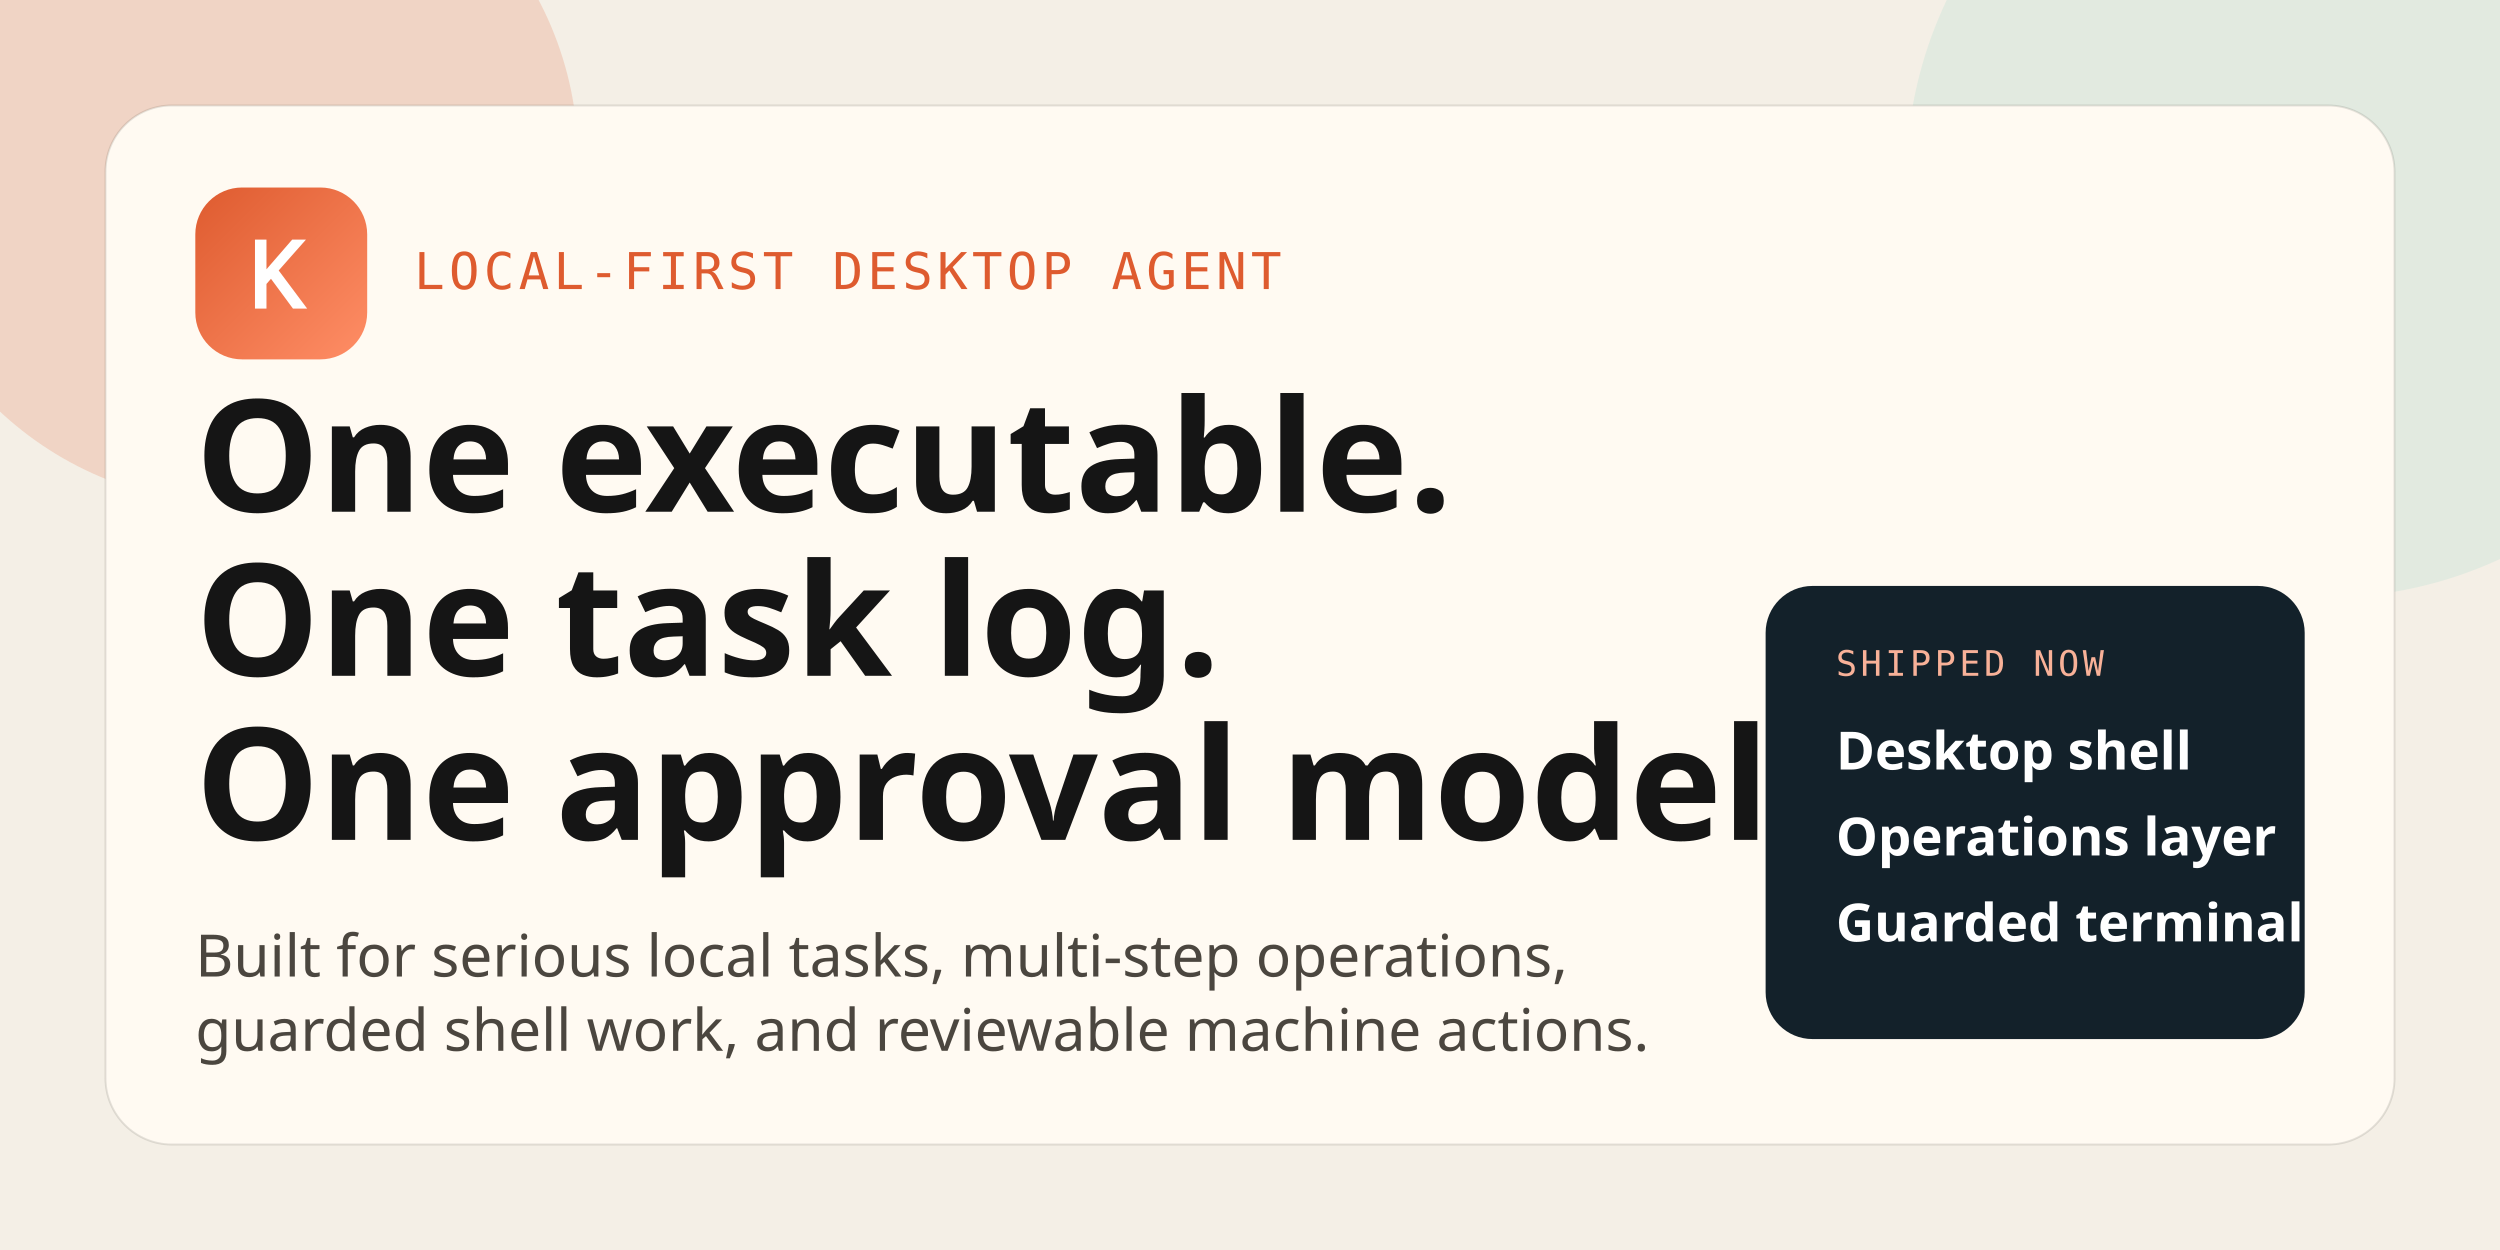
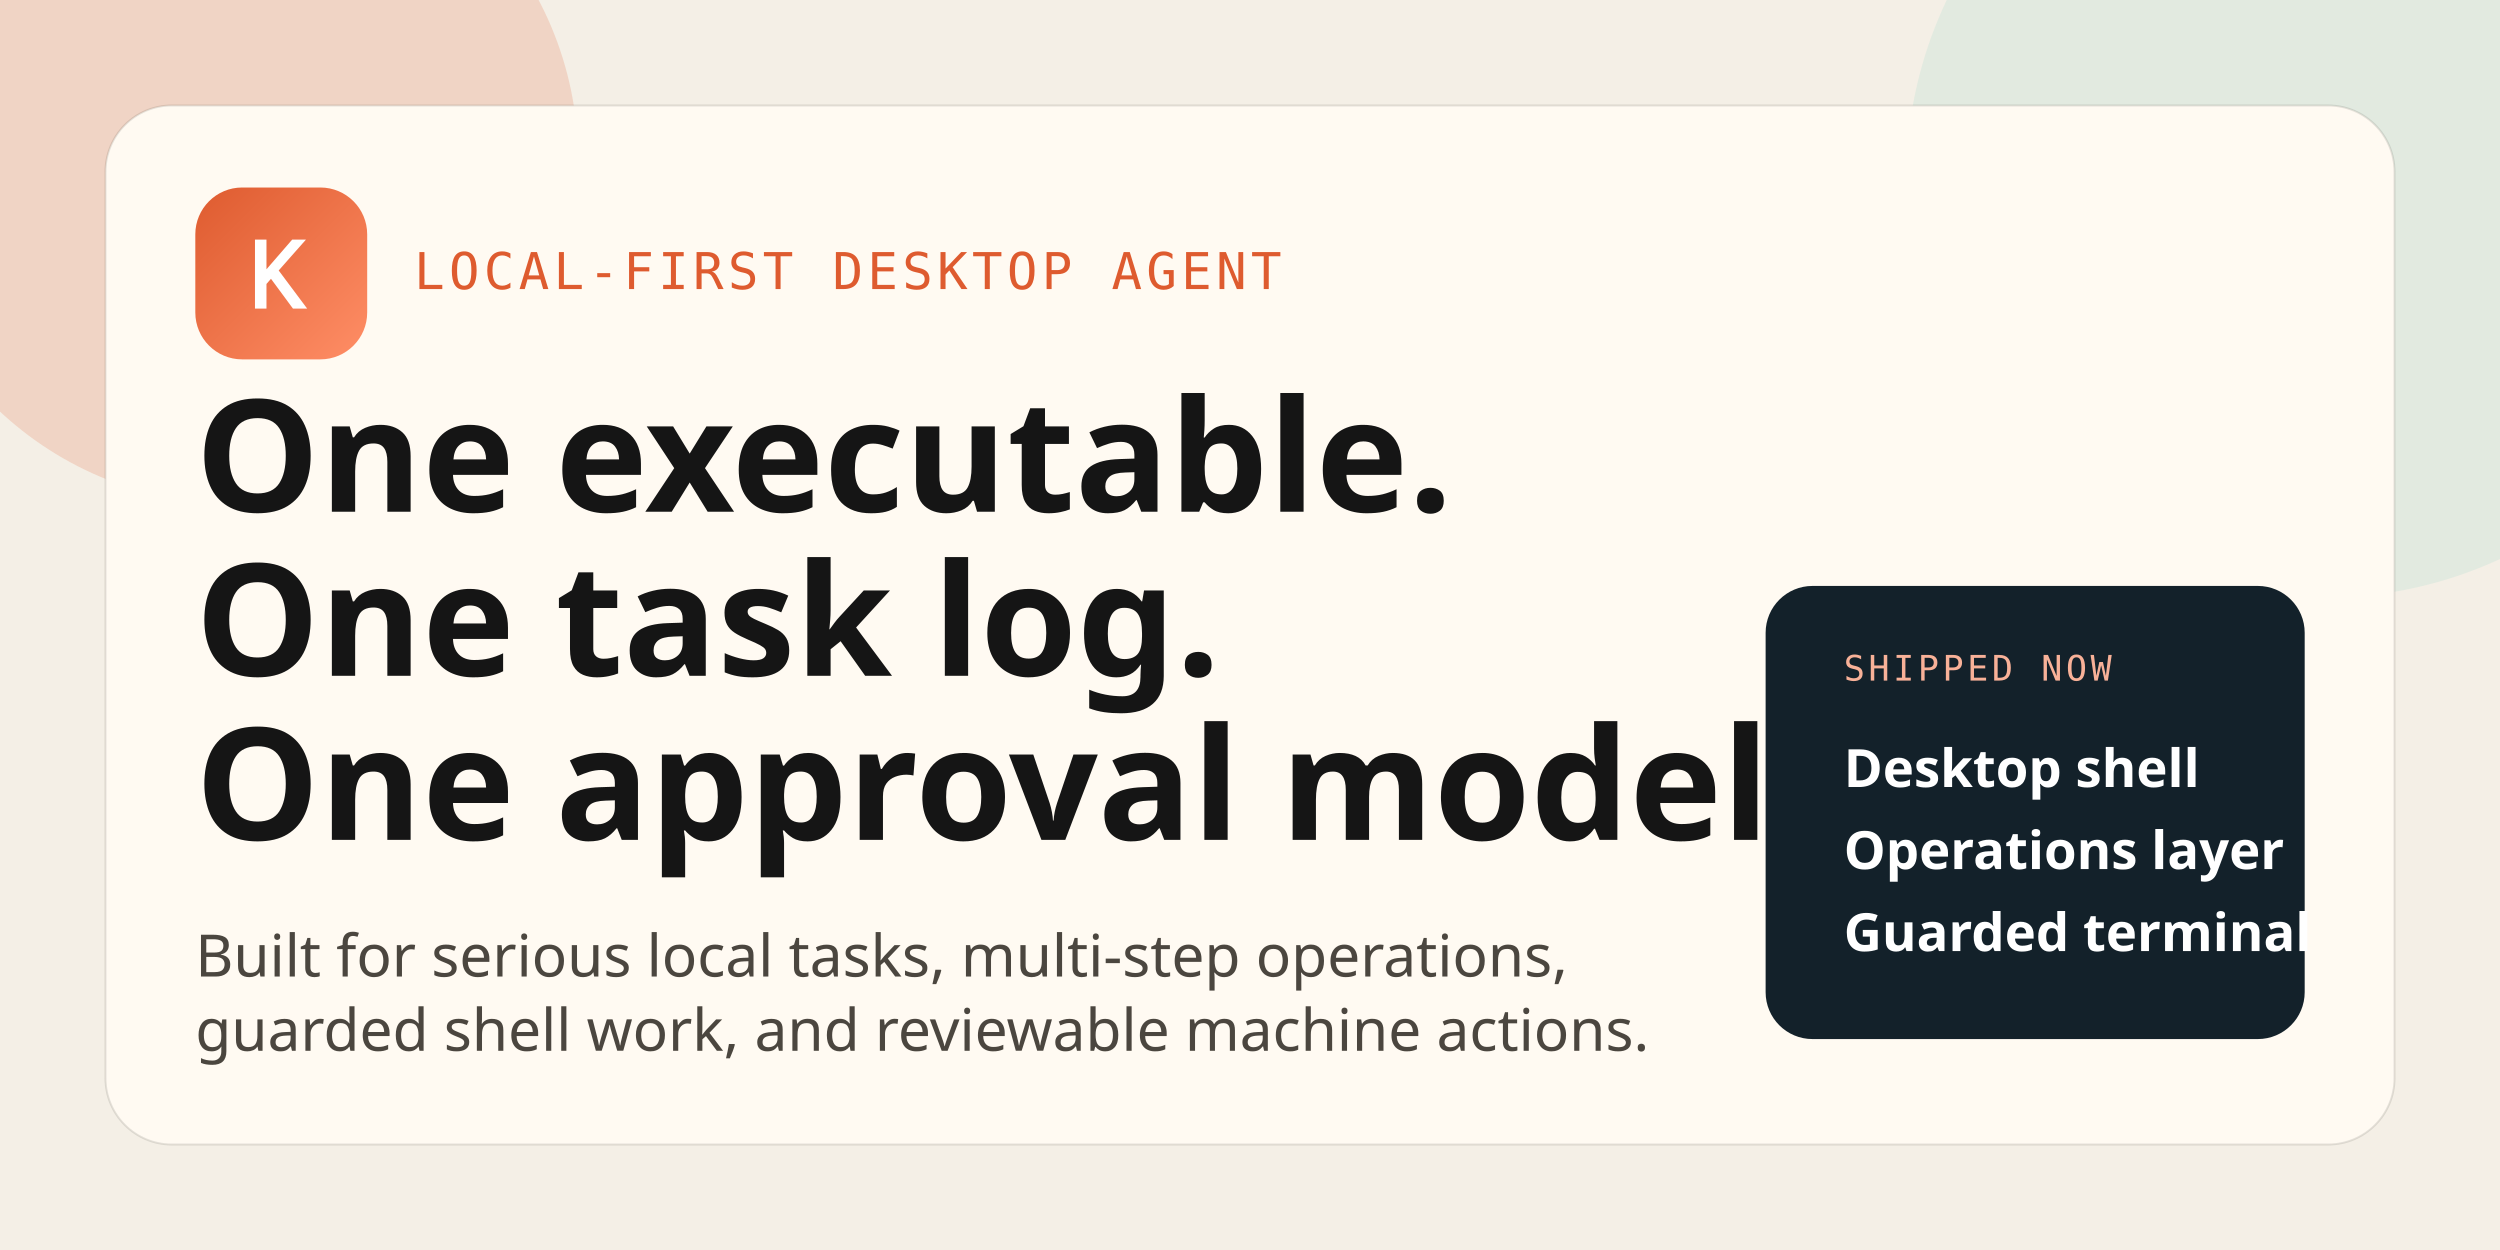
<svg xmlns="http://www.w3.org/2000/svg" width="1280" height="640" viewBox="0 0 1280 640" fill="none">
  <rect width="1280" height="640" fill="#F4EFE6" />
  <circle cx="1190" cy="92" r="214" fill="#9FD8C9" fill-opacity="0.2" />
  <circle cx="120" cy="82" r="176" fill="#DE5B2F" fill-opacity="0.18" />
  <rect x="54" y="54" width="1172" height="532" rx="34" fill="#FFFAF2" stroke="#201B16" stroke-opacity="0.12" />
  <rect x="100" y="96" width="88" height="88" rx="24" fill="url(#paint0_linear_1_2)" />
  <path d="M136.434 158L130.548 158L130.548 122.673L136.434 122.673L136.434 137.874L149.602 122.673L156.65 122.673L142.686 138.485L157.261 158L149.991 158L138.742 142.744L136.434 145.384L136.434 158Z" fill="white" />
  <text x="212" y="148" fill="#DE5B2F" font-family="'IBM Plex Mono', monospace" font-size="26" letter-spacing="2.2">LOCAL-FIRST DESKTOP AGENT</text>
  <text x="100" y="262" fill="#151515" font-family="'Space Grotesk', sans-serif" font-size="80" font-weight="700">
    <tspan x="100" dy="0">One executable.</tspan>
    <tspan x="100" dy="84">One task log.</tspan>
    <tspan x="100" dy="84">One approval model.</tspan>
  </text>
  <text x="100" y="500" fill="#4B463F" font-family="'Space Grotesk', sans-serif" font-size="30">
    <tspan x="100" dy="0">Built for serious local tasks, multi-step operations,</tspan>
    <tspan x="100" dy="38">guarded shell work, and reviewable machine actions.</tspan>
  </text>
  <rect x="904" y="300" width="276" height="232" rx="24" fill="#13212A" />
-   <text x="940" y="346" fill="#F8B198" font-family="'IBM Plex Mono', monospace" font-size="18" letter-spacing="1.8">SHIPPED NOW</text>
-   <text x="940" y="394" fill="white" font-family="'Space Grotesk', sans-serif" font-size="27" font-weight="700">Desktop shell</text>
-   <text x="940" y="438" fill="white" font-family="'Space Grotesk', sans-serif" font-size="27" font-weight="700">Operations layer</text>
-   <text x="940" y="482" fill="white" font-family="'Space Grotesk', sans-serif" font-size="27" font-weight="700">Guarded terminal</text>
+   <text x="944" y="336" fill="#F8B198" font-family="'IBM Plex Mono', monospace" font-size="18" letter-spacing="1.8" dominant-baseline="hanging">SHIPPED NOW</text>
+   <text x="944" y="382" fill="white" font-family="'Space Grotesk', sans-serif" font-size="27" font-weight="700" dominant-baseline="hanging">Desktop shell</text>
+   <text x="944" y="424" fill="white" font-family="'Space Grotesk', sans-serif" font-size="27" font-weight="700" dominant-baseline="hanging">Operations layer</text>
+   <text x="944" y="466" fill="white" font-family="'Space Grotesk', sans-serif" font-size="27" font-weight="700" dominant-baseline="hanging">Guarded terminal</text>
  <defs>
    <linearGradient id="paint0_linear_1_2" x1="100" y1="96" x2="188" y2="184" gradientUnits="userSpaceOnUse">
      <stop stop-color="#DE5B2F" />
      <stop offset="1" stop-color="#FF8E66" />
    </linearGradient>
  </defs>
</svg>
